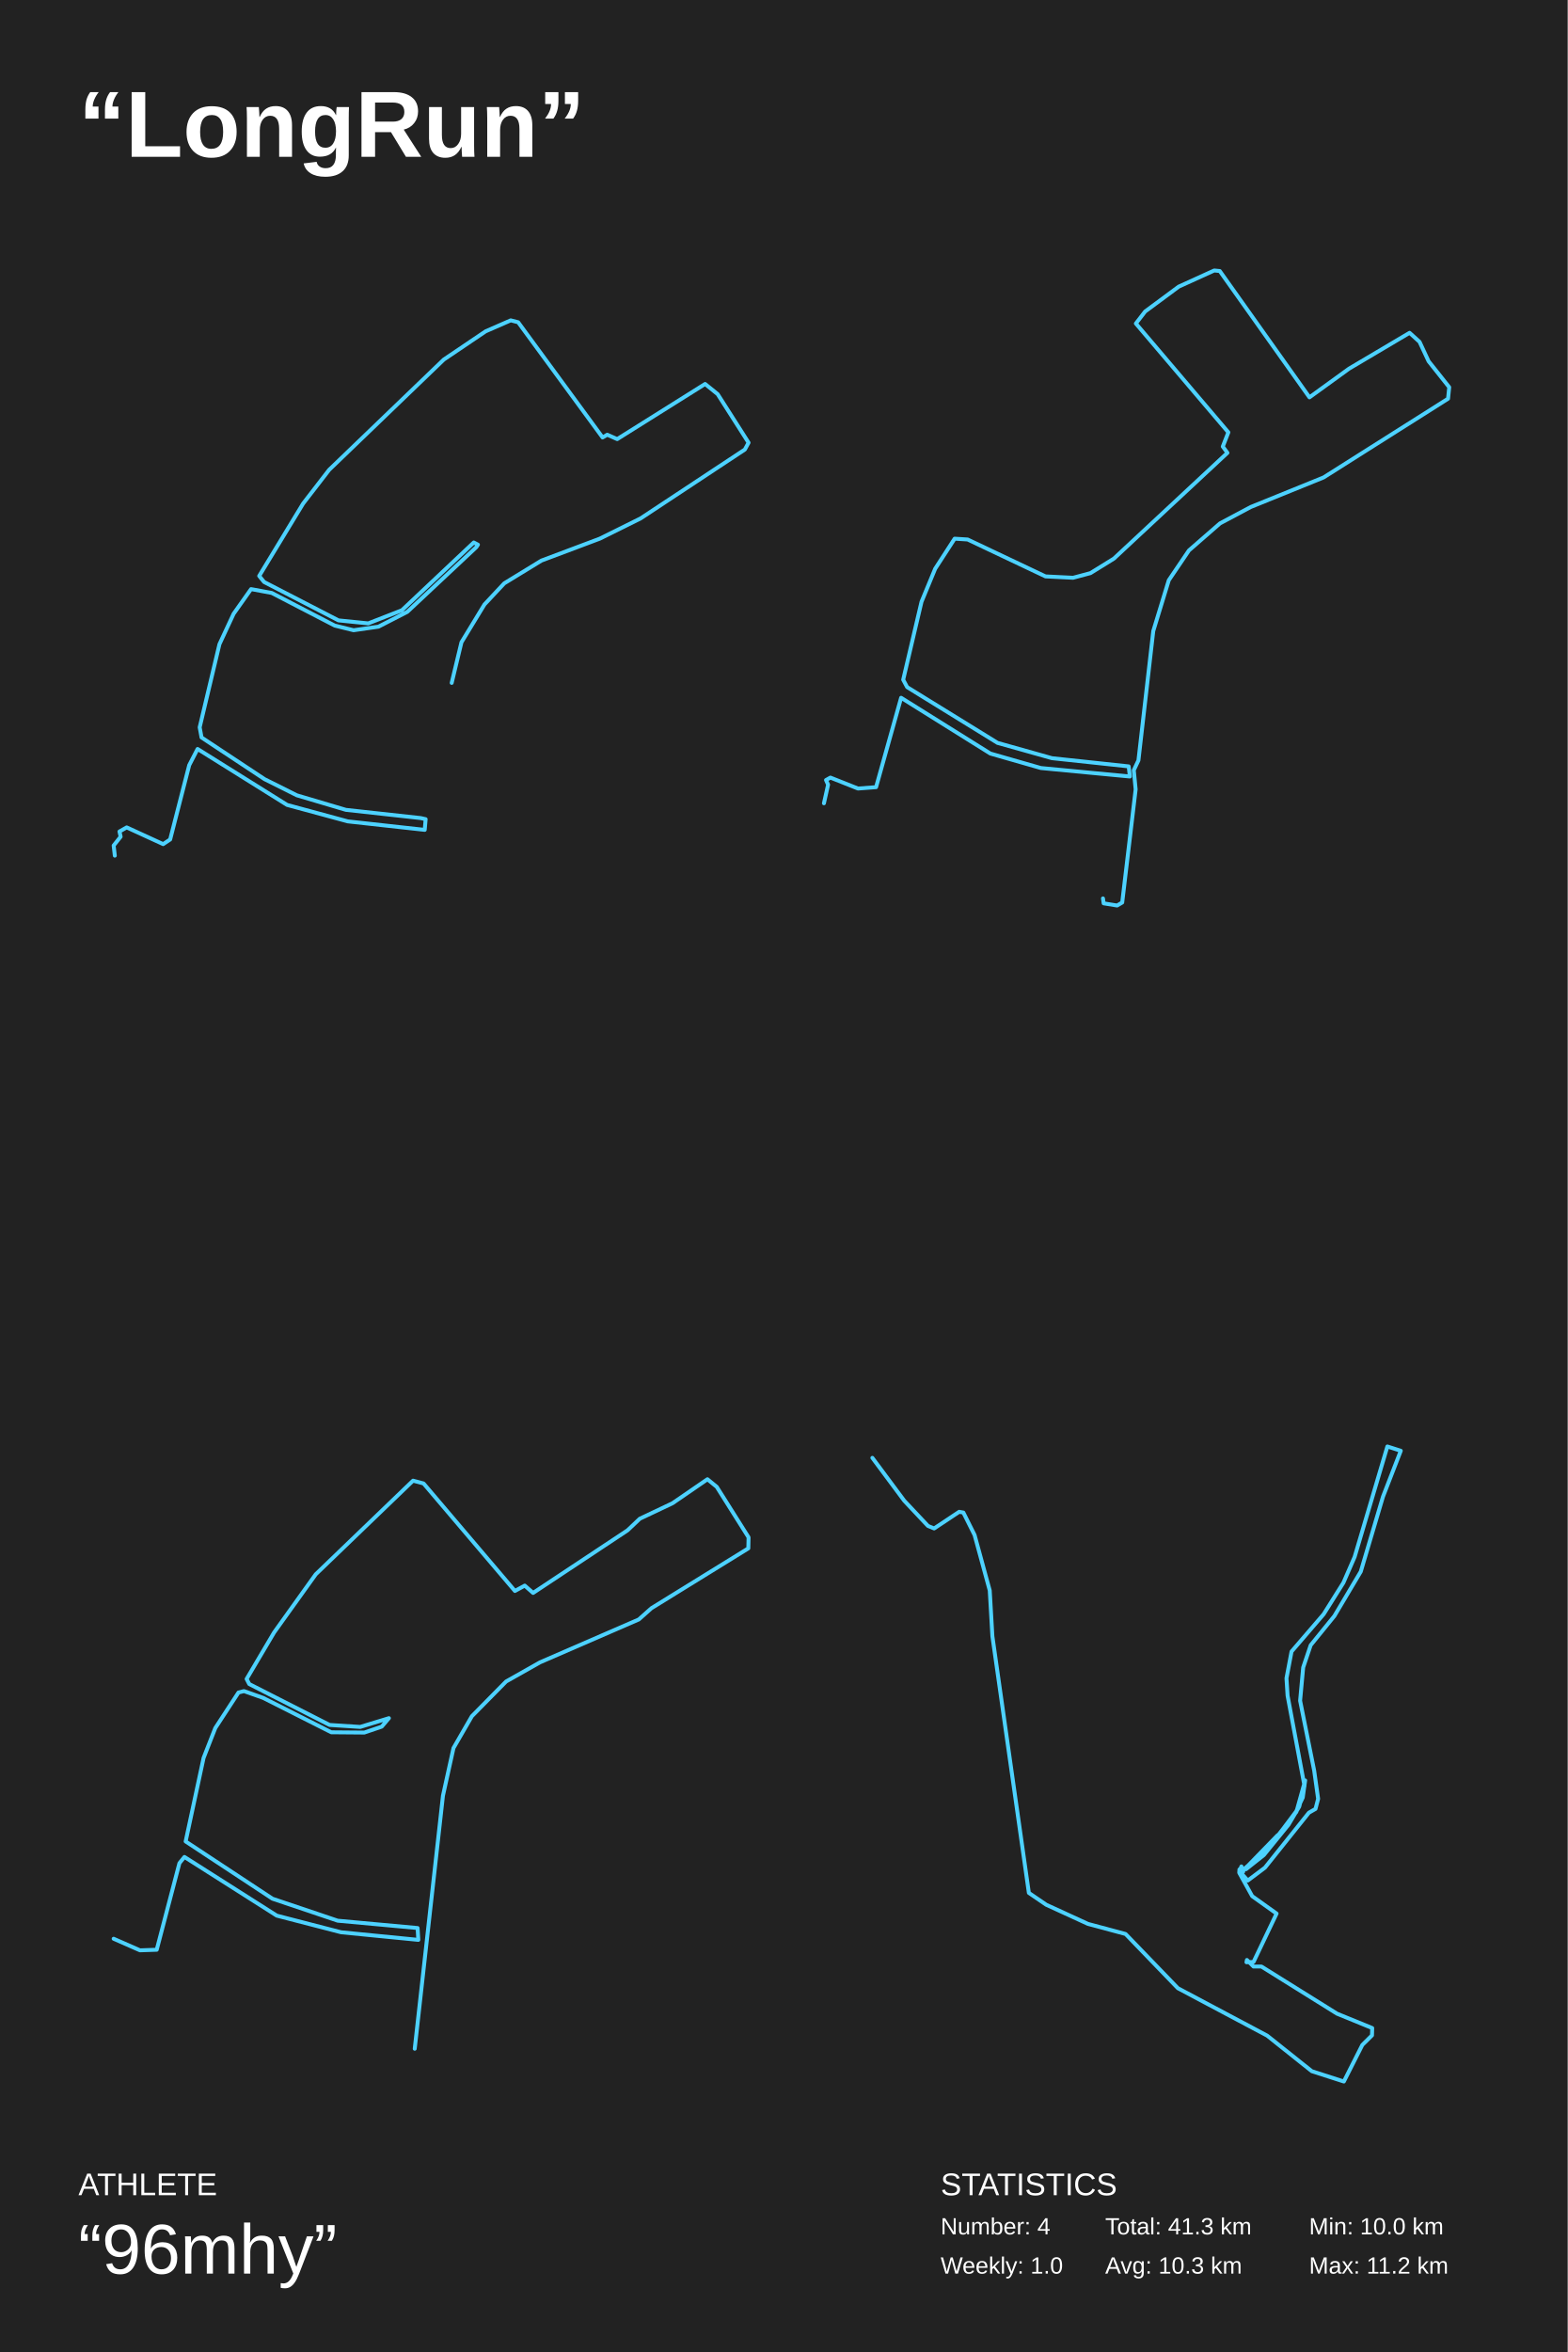
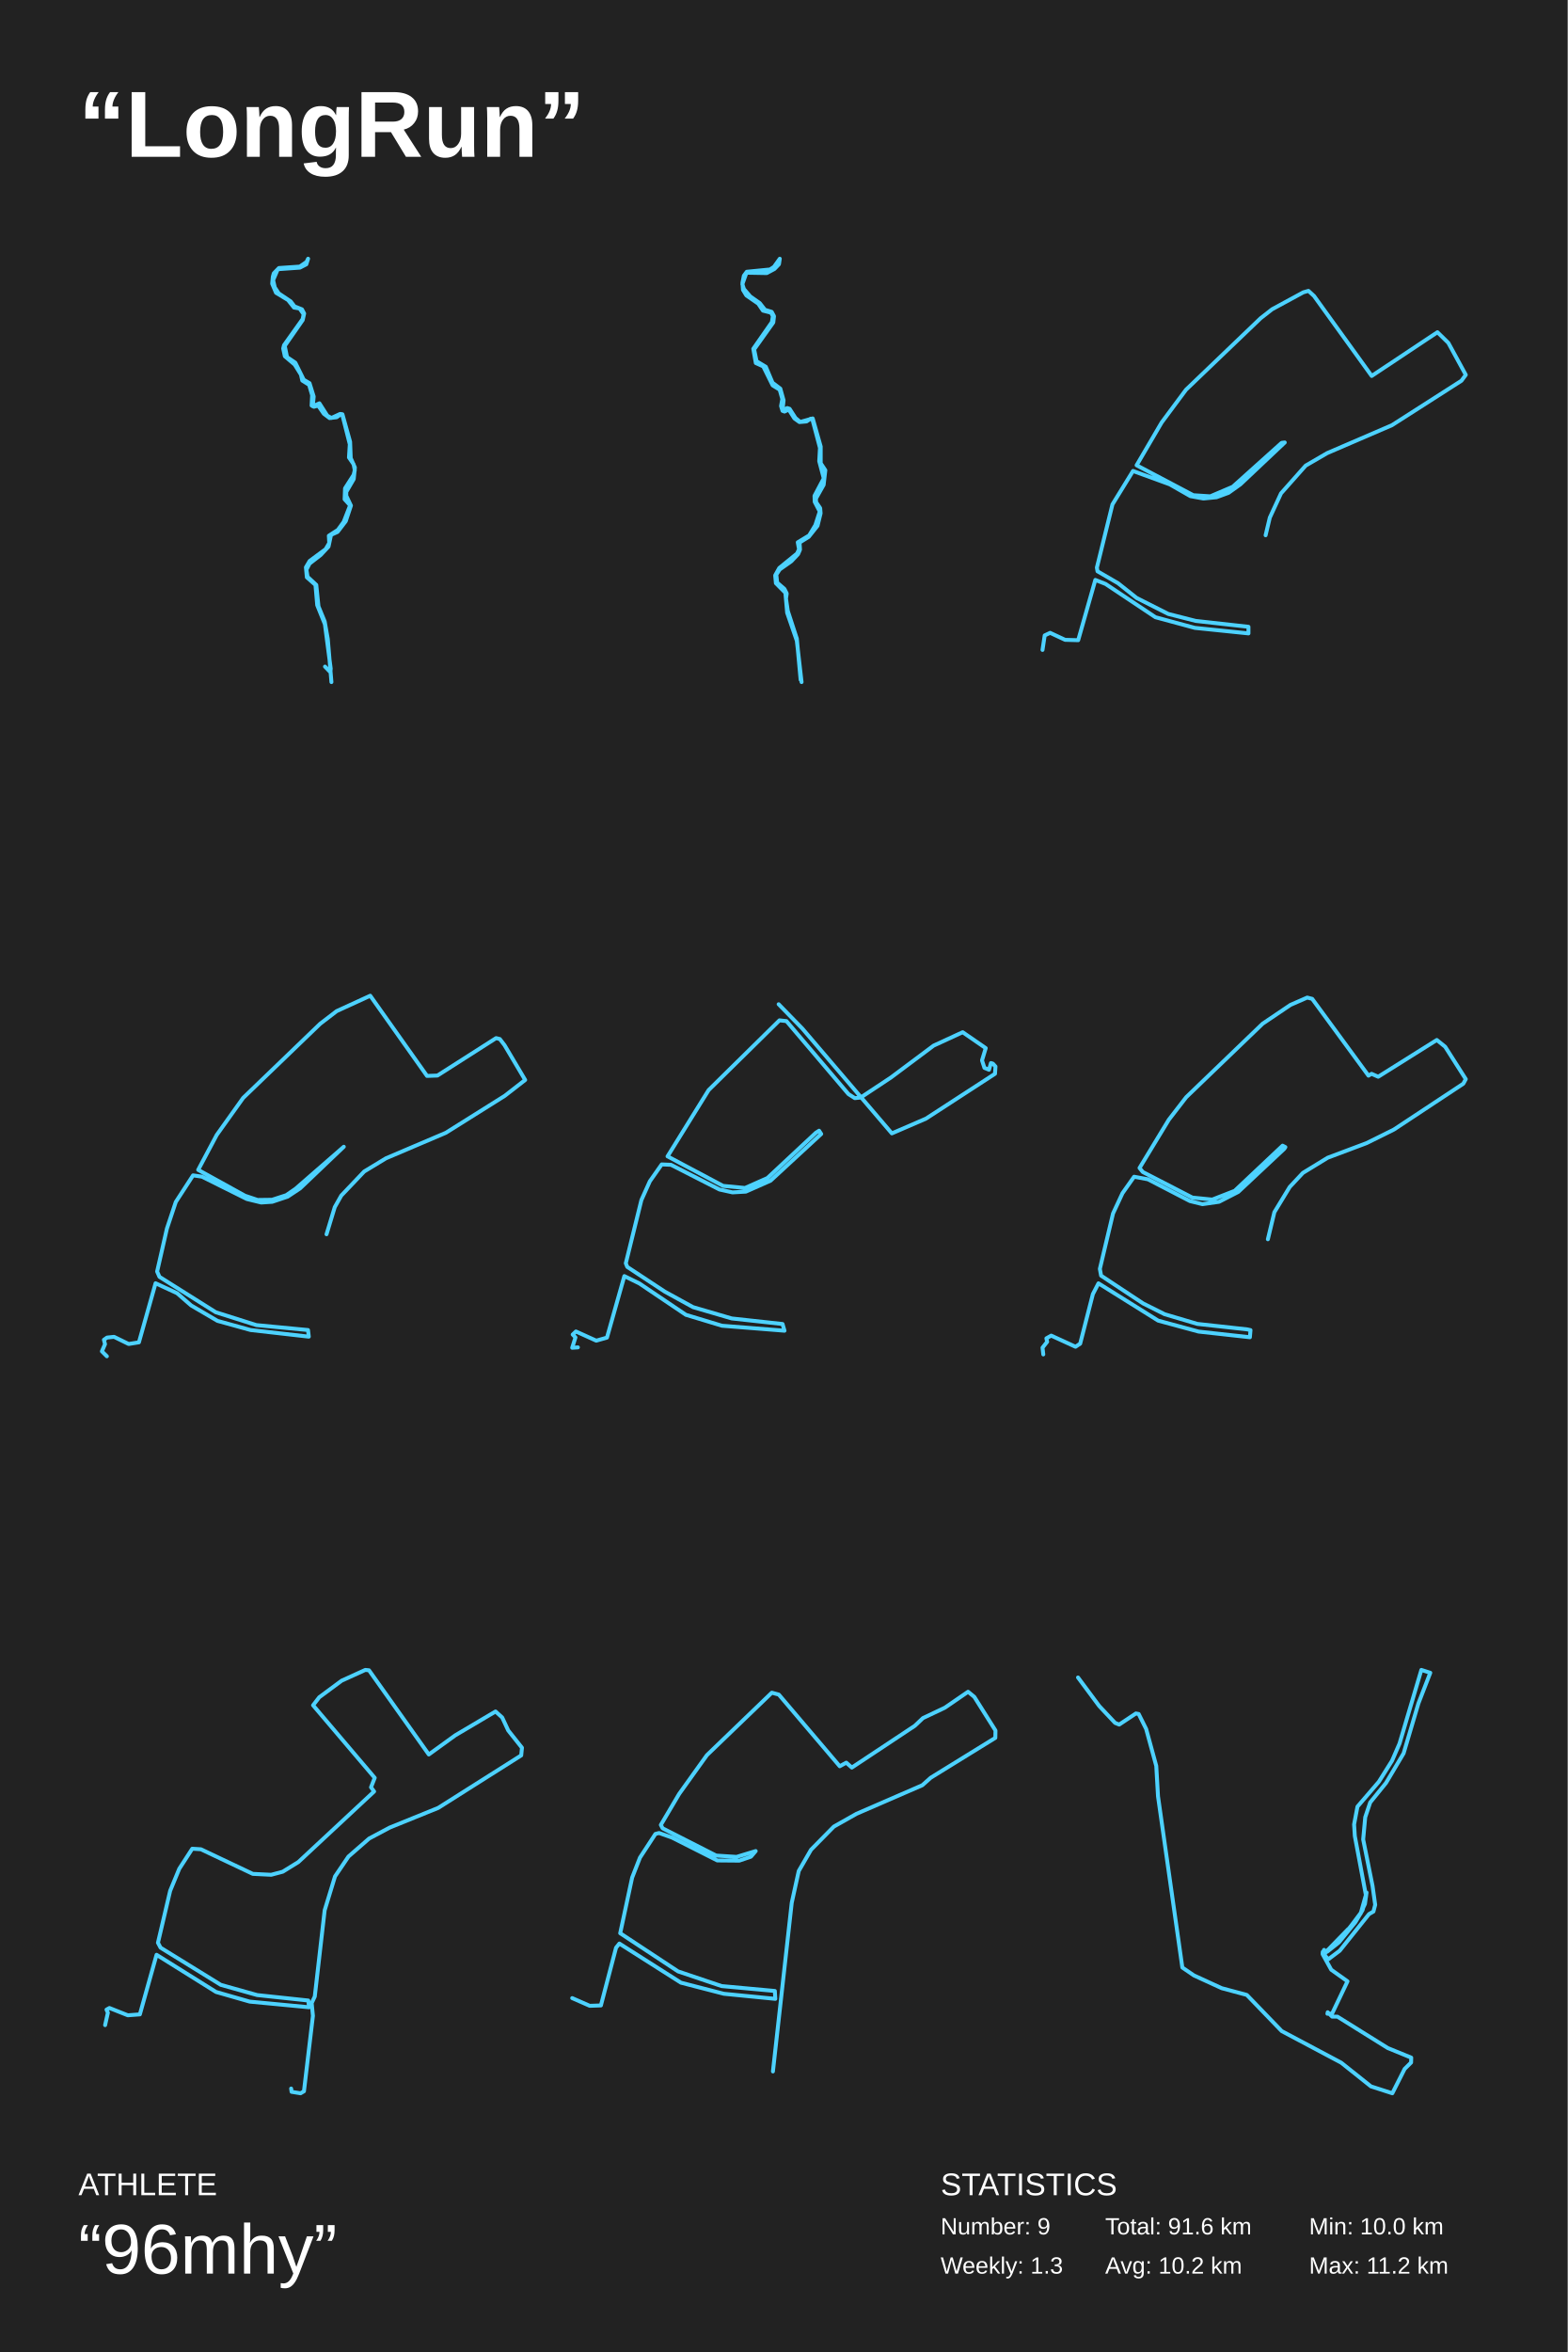
<svg xmlns="http://www.w3.org/2000/svg" baseProfile="full" height="300mm" version="1.1" viewBox="0,0,200,300" width="200mm">
  <defs />
  <rect fill="#222222" height="300" width="200" x="0" y="0" />
  <text fill="#FFFFFF" style="font-size:12px; font-family:Arial; font-weight:bold;" x="10" y="20">“LongRun”</text>
  <text fill="#FFFFFF" style="font-size:4px; font-family:Arial" x="10" y="280">ATHLETE</text>
  <text fill="#FFFFFF" style="font-size:9px; font-family:Arial" x="10" y="290">“96mhy”</text>
  <text fill="#FFFFFF" style="font-size:4px; font-family:Arial" x="120" y="280">STATISTICS</text>
-   <text fill="#FFFFFF" style="font-size:3px; font-family:Arial" x="120" y="285">Number: 4</text>
-   <text fill="#FFFFFF" style="font-size:3px; font-family:Arial" x="120" y="290">Weekly: 1.0</text>
-   <text fill="#FFFFFF" style="font-size:3px; font-family:Arial" x="141" y="285">Total: 41.3 km</text>
-   <text fill="#FFFFFF" style="font-size:3px; font-family:Arial" x="141" y="290">Avg: 10.3 km</text>
+   <text fill="#FFFFFF" style="font-size:3px; font-family:Arial" x="120" y="285">Number: 9</text>
+   <text fill="#FFFFFF" style="font-size:3px; font-family:Arial" x="120" y="290">Weekly: 1.3</text>
+   <text fill="#FFFFFF" style="font-size:3px; font-family:Arial" x="141" y="285">Total: 91.6 km</text>
+   <text fill="#FFFFFF" style="font-size:3px; font-family:Arial" x="141" y="290">Avg: 10.2 km</text>
  <text fill="#FFFFFF" style="font-size:3px; font-family:Arial" x="167" y="285">Min: 10.0 km</text>
  <text fill="#FFFFFF" style="font-size:3px; font-family:Arial" x="167" y="290">Max: 11.2 km</text>
-   <polyline fill="none" points="14.648,109.139 14.5,107.845 15.39,106.726 15.241,106.061 16.161,105.536 20.817,107.67 21.707,107.075 24.139,97.597 25.207,95.533 36.626,102.668 44.367,104.767 54.184,105.851 54.303,104.487 53.68,104.347 44.13,103.298 37.872,101.444 33.749,99.381 25.711,94.064 25.474,92.77 27.995,82.172 29.804,78.29 32.029,75.142 34.668,75.631 42.706,79.794 45.109,80.388 48.282,79.934 51.96,78.045 60.769,69.79 60.976,69.475 60.443,69.195 51.278,77.835 46.977,79.514 43.181,79.129 33.69,74.232 33.067,73.463 38.672,64.228 41.994,59.926 56.616,45.864 61.955,42.26 65.158,40.861 66.107,41.106 76.874,55.798 77.467,55.448 78.742,56.008 89.954,48.977 91.555,50.271 95.5,56.463 95.025,57.337 81.738,66.117 76.518,68.706 69.073,71.504 64.328,74.407 61.807,77.101 58.871,81.927 57.625,87.104" stroke="#4dd2ff" stroke-linecap="round" stroke-linejoin="round" stroke-width="0.5" />
-   <polyline fill="none" points="105.114,102.46 105.646,100.09 105.38,99.497 105.942,99.183 109.46,100.578 111.767,100.403 114.96,89.002 126.343,96.115 132.789,97.963 144.143,99.044 143.995,97.754 134.208,96.708 127.26,94.755 115.729,87.642 115.226,86.701 117.562,76.763 119.306,72.544 121.79,68.709 123.446,68.813 133.38,73.521 136.899,73.695 139.116,73.102 142.102,71.254 156.59,57.76 155.999,56.958 156.709,55.144 144.911,41.265 146.094,39.731 150.381,36.558 154.905,34.5 155.615,34.57 167.057,50.681 172.113,47.019 179.83,42.451 181.101,43.602 182.255,46.078 184.886,49.39 184.738,50.855 168.861,60.898 159.577,64.664 155.644,66.756 151.682,70.208 149.11,74.009 147.129,80.494 145.237,96.987 144.645,98.242 144.882,100.682 143.167,115.116 142.516,115.5 140.801,115.221 140.713,114.594" stroke="#4dd2ff" stroke-linecap="round" stroke-linejoin="round" stroke-width="0.5" />
-   <polyline fill="none" points="14.5,247.29 17.856,248.765 19.992,248.693 22.89,237.648 23.531,236.857 35.307,244.34 43.514,246.463 53.368,247.434 53.276,245.923 43.086,244.987 34.758,242.181 23.683,234.878 25.971,224.228 27.466,220.415 30.425,215.881 31.127,215.701 33.568,216.565 42.263,220.954 46.473,220.99 48.7,220.235 49.615,219.155 45.954,220.271 42.049,220.019 31.798,214.802 31.463,214.154 34.971,208.218 40.28,200.806 52.697,188.86 54.039,189.219 65.693,202.928 66.944,202.245 68.012,203.18 80.063,195.192 81.619,193.717 85.798,191.738 90.253,188.68 91.442,189.651 95.5,196.092 95.469,197.495 83.114,205.123 81.497,206.562 68.897,212.031 64.564,214.478 60.202,218.904 57.853,222.969 56.51,229.05 52.91,261.32" stroke="#4dd2ff" stroke-linecap="round" stroke-linejoin="round" stroke-width="0.5" />
-   <polyline fill="none" points="158.965,238.416 161.237,236.615 164.377,232.755 165.751,230.439 166.424,227.801 164.265,216.285 164.125,214.065 164.77,210.655 168.864,205.894 171.388,201.873 172.818,198.591 176.996,184.5 178.707,185.047 176.436,190.902 173.603,200.457 170.238,206.119 167.21,209.851 166.256,212.682 165.864,216.928 167.658,225.839 168.163,229.442 167.827,230.728 166.985,231.211 161.377,238.223 159.19,239.864 158.236,238.802 161.601,235.94 165.387,231.114 166.509,227.093 166.2,229.281 165.359,231.05 161.741,235.875 158.657,238.545 163.003,234.074 161.797,235.811 158.713,238.449 158.152,238.609 158.376,238.063 158.601,238.738 158.124,238.449 158.096,238.867 159.75,241.858 162.863,244.078 159.919,250.254 159.021,250.286 159.077,249.996 159.919,250.833 160.928,250.833 170.575,256.848 175.062,258.681 175.034,259.614 173.8,260.836 171.444,265.5 167.35,264.181 161.657,259.646 150.272,253.599 143.598,246.683 138.803,245.397 133.475,242.952 131.259,241.44 126.604,208.693 126.268,202.87 124.333,195.792 122.903,192.929 122.37,192.833 119.173,194.956 118.388,194.634 115.359,191.417 111.293,185.948" stroke="#4dd2ff" stroke-linecap="round" stroke-linejoin="round" stroke-width="0.5" />
+   <polyline fill="none" points="41.463,85.026 42.151,85.739 42.191,85.284 41.449,79.619 40.47,77.189 40.245,74.607 39.146,73.635 39.027,72.359 39.504,71.554 41.542,70.05 42.005,69.26 41.952,68.334 43.104,67.59 43.845,66.572 44.666,64.461 43.964,63.686 44.017,62.288 45.116,60.572 45.261,59.98 45.116,59.22 44.52,58.354 44.626,56.668 43.686,52.962 43.435,52.871 42.945,53.22 42.045,53.326 41.317,52.779 40.589,51.731 40.046,51.883 39.755,51.731 39.821,50.41 39.437,49.088 38.564,48.541 38.392,47.782 37.598,46.506 36.34,45.442 36.128,44.455 36.234,44.029 38.617,40.687 38.736,40.08 38.22,39.35 37.505,39.229 36.75,38.272 35.215,37.345 34.725,36.19 34.805,35.309 34.924,34.869 35.586,34.185 38.246,34.003 39.107,33.41 39.305,33.0 39.08,33.714 38.259,34.139 35.44,34.337 34.844,35.735 35.056,36.661 35.559,37.421 37.081,38.439 37.571,39.077 38.524,39.457 38.802,39.988 38.617,40.824 36.327,44.121 36.618,45.549 37.677,46.263 38.749,48.435 39.49,48.875 40.02,50.577 39.901,51.822 40.748,51.443 41.754,53.022 42.283,53.311 43.395,52.795 43.686,52.84 44.666,56.349 44.745,58.43 45.275,59.63 45.129,61.104 44.176,62.744 44.176,63.23 44.772,64.491 44.11,66.481 43.064,67.848 42.23,68.227 41.913,69.716 40.907,70.794 39.49,71.888 39.093,72.663 39.239,73.574 40.351,74.607 40.629,77.341 41.423,79.27 41.82,81.517 42.283,87.0" stroke="#4dd2ff" stroke-linecap="round" stroke-linejoin="round" stroke-width="0.5" />
+   <polyline fill="none" points="102.261,87.0 101.657,81.735 100.423,78.163 100.195,75.607 98.987,74.391 98.893,73.39 99.416,72.451 101.684,70.603 101.939,70.064 101.778,69.171 103.227,68.294 104.019,66.985 104.582,65.245 103.938,64.013 103.911,63.244 105.092,61.011 104.515,58.824 104.609,57.131 103.656,53.543 103.415,53.404 102.891,53.758 101.992,53.835 101.348,53.373 100.624,52.234 100.087,52.496 99.832,52.403 99.644,51.787 99.805,50.894 99.47,49.709 98.571,49.154 97.377,46.737 96.424,46.305 96.102,44.488 98.477,41.085 98.598,40.33 98.37,39.884 97.337,39.622 96.733,38.729 95.217,37.682 94.787,36.973 94.72,36.065 94.895,35.171 95.27,34.663 98.236,34.371 98.745,34.032 99.483,33.0 99.376,33.708 98.799,34.309 97.82,34.833 95.23,34.786 94.707,36.249 94.908,36.865 95.713,37.805 96.934,38.667 97.592,39.514 98.45,39.776 98.745,40.33 98.652,41.131 96.21,44.565 96.518,46.074 97.699,46.783 98.558,48.815 99.551,49.57 99.966,51.064 99.832,52.326 100.436,52.049 100.731,52.142 101.483,53.312 102.086,53.82 103.683,53.373 104.703,56.961 104.703,59.086 105.293,59.979 105.078,61.842 104.099,63.582 104.112,64.044 104.636,64.814 104.689,65.476 104.3,67.062 103.173,68.479 102.006,69.202 102.06,70.111 101.818,70.68 100.959,71.589 99.47,72.636 99.041,73.298 99.148,74.314 100.074,75.115 100.369,75.7 100.275,76.346 100.503,77.917 101.657,81.458 102.14,86.707" stroke="#4dd2ff" stroke-linecap="round" stroke-linejoin="round" stroke-width="0.5" />
+   <polyline fill="none" points="133.0,82.9 133.278,81.048 133.974,80.72 135.882,81.611 137.551,81.658 139.738,73.97 141.049,74.486 147.409,78.728 152.438,80.088 159.275,80.791 159.275,79.947 152.537,79.197 149.039,78.306 145.004,76.267 142.639,74.392 140.016,72.869 139.936,72.4 141.924,64.337 144.547,60.072 149.238,61.783 151.861,63.283 153.531,63.587 155.2,63.423 156.731,62.861 158.241,61.783 163.905,56.438 163.508,56.485 157.267,62.087 154.405,63.306 152.239,63.165 145.004,59.345 148.204,53.884 151.305,49.711 160.825,40.593 162.296,39.444 166.271,37.288 166.926,37.1 167.642,37.756 174.996,47.953 183.383,42.374 184.774,43.734 187.0,47.813 186.444,48.563 177.579,54.235 169.311,57.798 166.569,59.392 163.428,62.931 161.997,66.025 161.461,68.275" stroke="#4dd2ff" stroke-linecap="round" stroke-linejoin="round" stroke-width="0.5" />
+   <polyline fill="none" points="13.635,172.995 13.0,172.363 13.397,171.45 13.258,170.889 13.655,170.608 14.548,170.514 16.413,171.427 17.723,171.216 19.847,163.681 22.585,164.945 24.391,166.513 27.745,168.478 31.972,169.648 39.395,170.491 39.295,169.648 32.707,169.017 27.527,167.378 20.343,162.862 20.045,162.183 21.295,156.707 22.427,153.313 24.63,149.919 25.761,150.083 31.496,152.938 33.322,153.383 34.731,153.29 36.696,152.634 38.283,151.581 43.86,146.268 37.708,151.628 36.517,152.447 34.711,153.032 32.865,153.056 31.258,152.517 25.284,149.217 27.646,144.77 31.02,140.042 40.843,130.586 42.947,128.971 47.234,127.005 54.477,137.234 55.807,137.187 63.289,132.412 63.765,132.529 64.361,133.301 67.0,137.749 64.38,139.785 56.879,144.489 49.238,147.743 46.46,149.428 43.542,152.494 42.709,153.968 41.657,157.432" stroke="#4dd2ff" stroke-linecap="round" stroke-linejoin="round" stroke-width="0.5" />
+   <polyline fill="none" points="73.725,171.859 73.0,171.908 73.414,170.588 73.062,170.222 73.477,169.831 76.067,171.004 77.434,170.613 79.652,162.769 81.558,163.698 87.505,167.705 92.105,169.098 100.083,169.733 99.834,168.878 93.348,168.169 88.417,166.728 84.811,164.748 80.025,161.596 79.838,161.132 81.827,153.068 82.905,150.673 84.417,148.523 85.599,148.571 91.794,151.724 93.452,152.09 95.151,151.993 98.301,150.6 104.766,144.637 104.497,144.222 104.082,144.49 97.907,150.258 95.048,151.528 92.25,151.26 85.163,147.496 90.406,139.041 99.441,130.145 100.332,130.243 108.247,139.554 109.055,140.067 109.801,139.994 113.676,137.428 119.105,133.371 122.814,131.66 125.757,133.689 125.28,135.253 125.591,136.206 126.171,136.45 126.42,135.595 126.668,135.668 127.0,136.035 126.938,136.963 118.131,142.682 113.78,144.564 102.362,131.196 99.337,128.092" stroke="#4dd2ff" stroke-linecap="round" stroke-linejoin="round" stroke-width="0.5" />
+   <polyline fill="none" points="133.099,172.759 133.0,171.897 133.593,171.15 133.494,170.707 134.107,170.358 137.212,171.78 137.805,171.384 139.426,165.065 140.138,163.689 147.751,168.446 152.911,169.845 159.456,170.567 159.535,169.658 159.12,169.565 152.753,168.865 148.581,167.63 145.833,166.254 140.474,162.71 140.316,161.847 141.997,154.782 143.203,152.193 144.686,150.094 146.446,150.421 151.804,153.196 153.406,153.592 155.521,153.289 157.973,152.03 163.846,146.527 163.984,146.317 163.628,146.13 157.518,151.89 154.651,153.009 152.12,152.753 145.793,149.488 145.378,148.975 149.115,142.819 151.33,139.951 161.078,130.576 164.637,128.174 166.772,127.241 167.405,127.404 174.583,137.199 174.978,136.966 175.828,137.339 183.302,132.651 184.37,133.514 187.0,137.642 186.684,138.225 177.825,144.078 174.345,145.804 169.382,147.669 166.219,149.605 164.538,151.4 162.58,154.618 161.75,158.069" stroke="#4dd2ff" stroke-linecap="round" stroke-linejoin="round" stroke-width="0.5" />
+   <polyline fill="none" points="13.409,258.307 13.764,256.726 13.587,256.331 13.961,256.122 16.307,257.052 17.844,256.936 19.973,249.335 27.562,254.077 31.859,255.309 39.428,256.029 39.33,255.169 32.805,254.472 28.173,253.17 20.486,248.428 20.151,247.801 21.708,241.176 22.871,238.363 24.527,235.806 25.63,235.876 32.253,239.014 34.599,239.13 36.077,238.735 38.068,237.503 47.727,228.506 47.333,227.972 47.806,226.763 39.941,217.51 40.729,216.487 43.587,214.372 46.603,213.0 47.076,213.046 54.705,223.787 58.075,221.346 63.22,218.301 64.068,219.068 64.836,220.718 66.591,222.927 66.492,223.903 55.907,230.599 49.718,233.109 47.096,234.504 44.455,236.805 42.74,239.339 41.419,243.663 40.158,254.658 39.763,255.494 39.921,257.122 38.778,266.744 38.344,267.0 37.201,266.814 37.142,266.396" stroke="#4dd2ff" stroke-linecap="round" stroke-linejoin="round" stroke-width="0.5" />
+   <polyline fill="none" points="73.0,254.86 75.237,255.843 76.661,255.795 78.593,248.432 79.02,247.904 86.871,252.893 92.342,254.308 98.912,254.956 98.851,253.949 92.058,253.325 86.505,251.454 79.122,246.585 80.647,239.486 81.644,236.943 83.617,233.921 84.085,233.801 85.712,234.377 91.508,237.303 94.315,237.327 95.8,236.823 96.41,236.104 93.969,236.847 91.366,236.679 84.532,233.201 84.308,232.77 86.647,228.812 90.186,223.87 98.464,215.906 99.359,216.146 107.129,225.286 107.963,224.83 108.675,225.454 116.708,220.128 117.746,219.145 120.532,217.825 123.502,215.786 124.295,216.434 127.0,220.728 126.98,221.664 118.742,226.749 117.664,227.708 109.264,231.354 106.376,232.985 103.468,235.936 101.902,238.646 101.007,242.7 98.607,264.214" stroke="#4dd2ff" stroke-linecap="round" stroke-linejoin="round" stroke-width="0.5" />
+   <polyline fill="none" points="169.31,248.944 170.824,247.743 172.918,245.17 173.834,243.626 174.283,241.867 172.843,234.19 172.75,232.71 173.18,230.437 175.909,227.263 177.592,224.582 178.545,222.394 181.331,213.0 182.471,213.365 180.957,217.268 179.069,223.638 176.825,227.413 174.806,229.901 174.171,231.788 173.909,234.619 175.106,240.559 175.442,242.961 175.218,243.819 174.657,244.141 170.918,248.816 169.46,249.909 168.824,249.202 171.067,247.293 173.591,244.076 174.339,241.396 174.133,242.854 173.573,244.033 171.161,247.25 169.104,249.03 172.002,246.049 171.198,247.207 169.142,248.966 168.768,249.073 168.918,248.708 169.067,249.159 168.749,248.966 168.731,249.245 169.834,251.239 171.909,252.719 169.946,256.836 169.347,256.857 169.385,256.664 169.946,257.222 170.619,257.222 177.05,261.232 180.041,262.454 180.022,263.076 179.2,263.891 177.629,267.0 174.9,266.121 171.105,263.097 163.515,259.066 159.065,254.456 155.868,253.598 152.316,251.968 150.839,250.96 147.736,229.128 147.512,225.247 146.222,220.528 145.268,218.619 144.913,218.555 142.782,219.971 142.258,219.756 140.239,217.611 137.529,213.965" stroke="#4dd2ff" stroke-linecap="round" stroke-linejoin="round" stroke-width="0.5" />
</svg>
